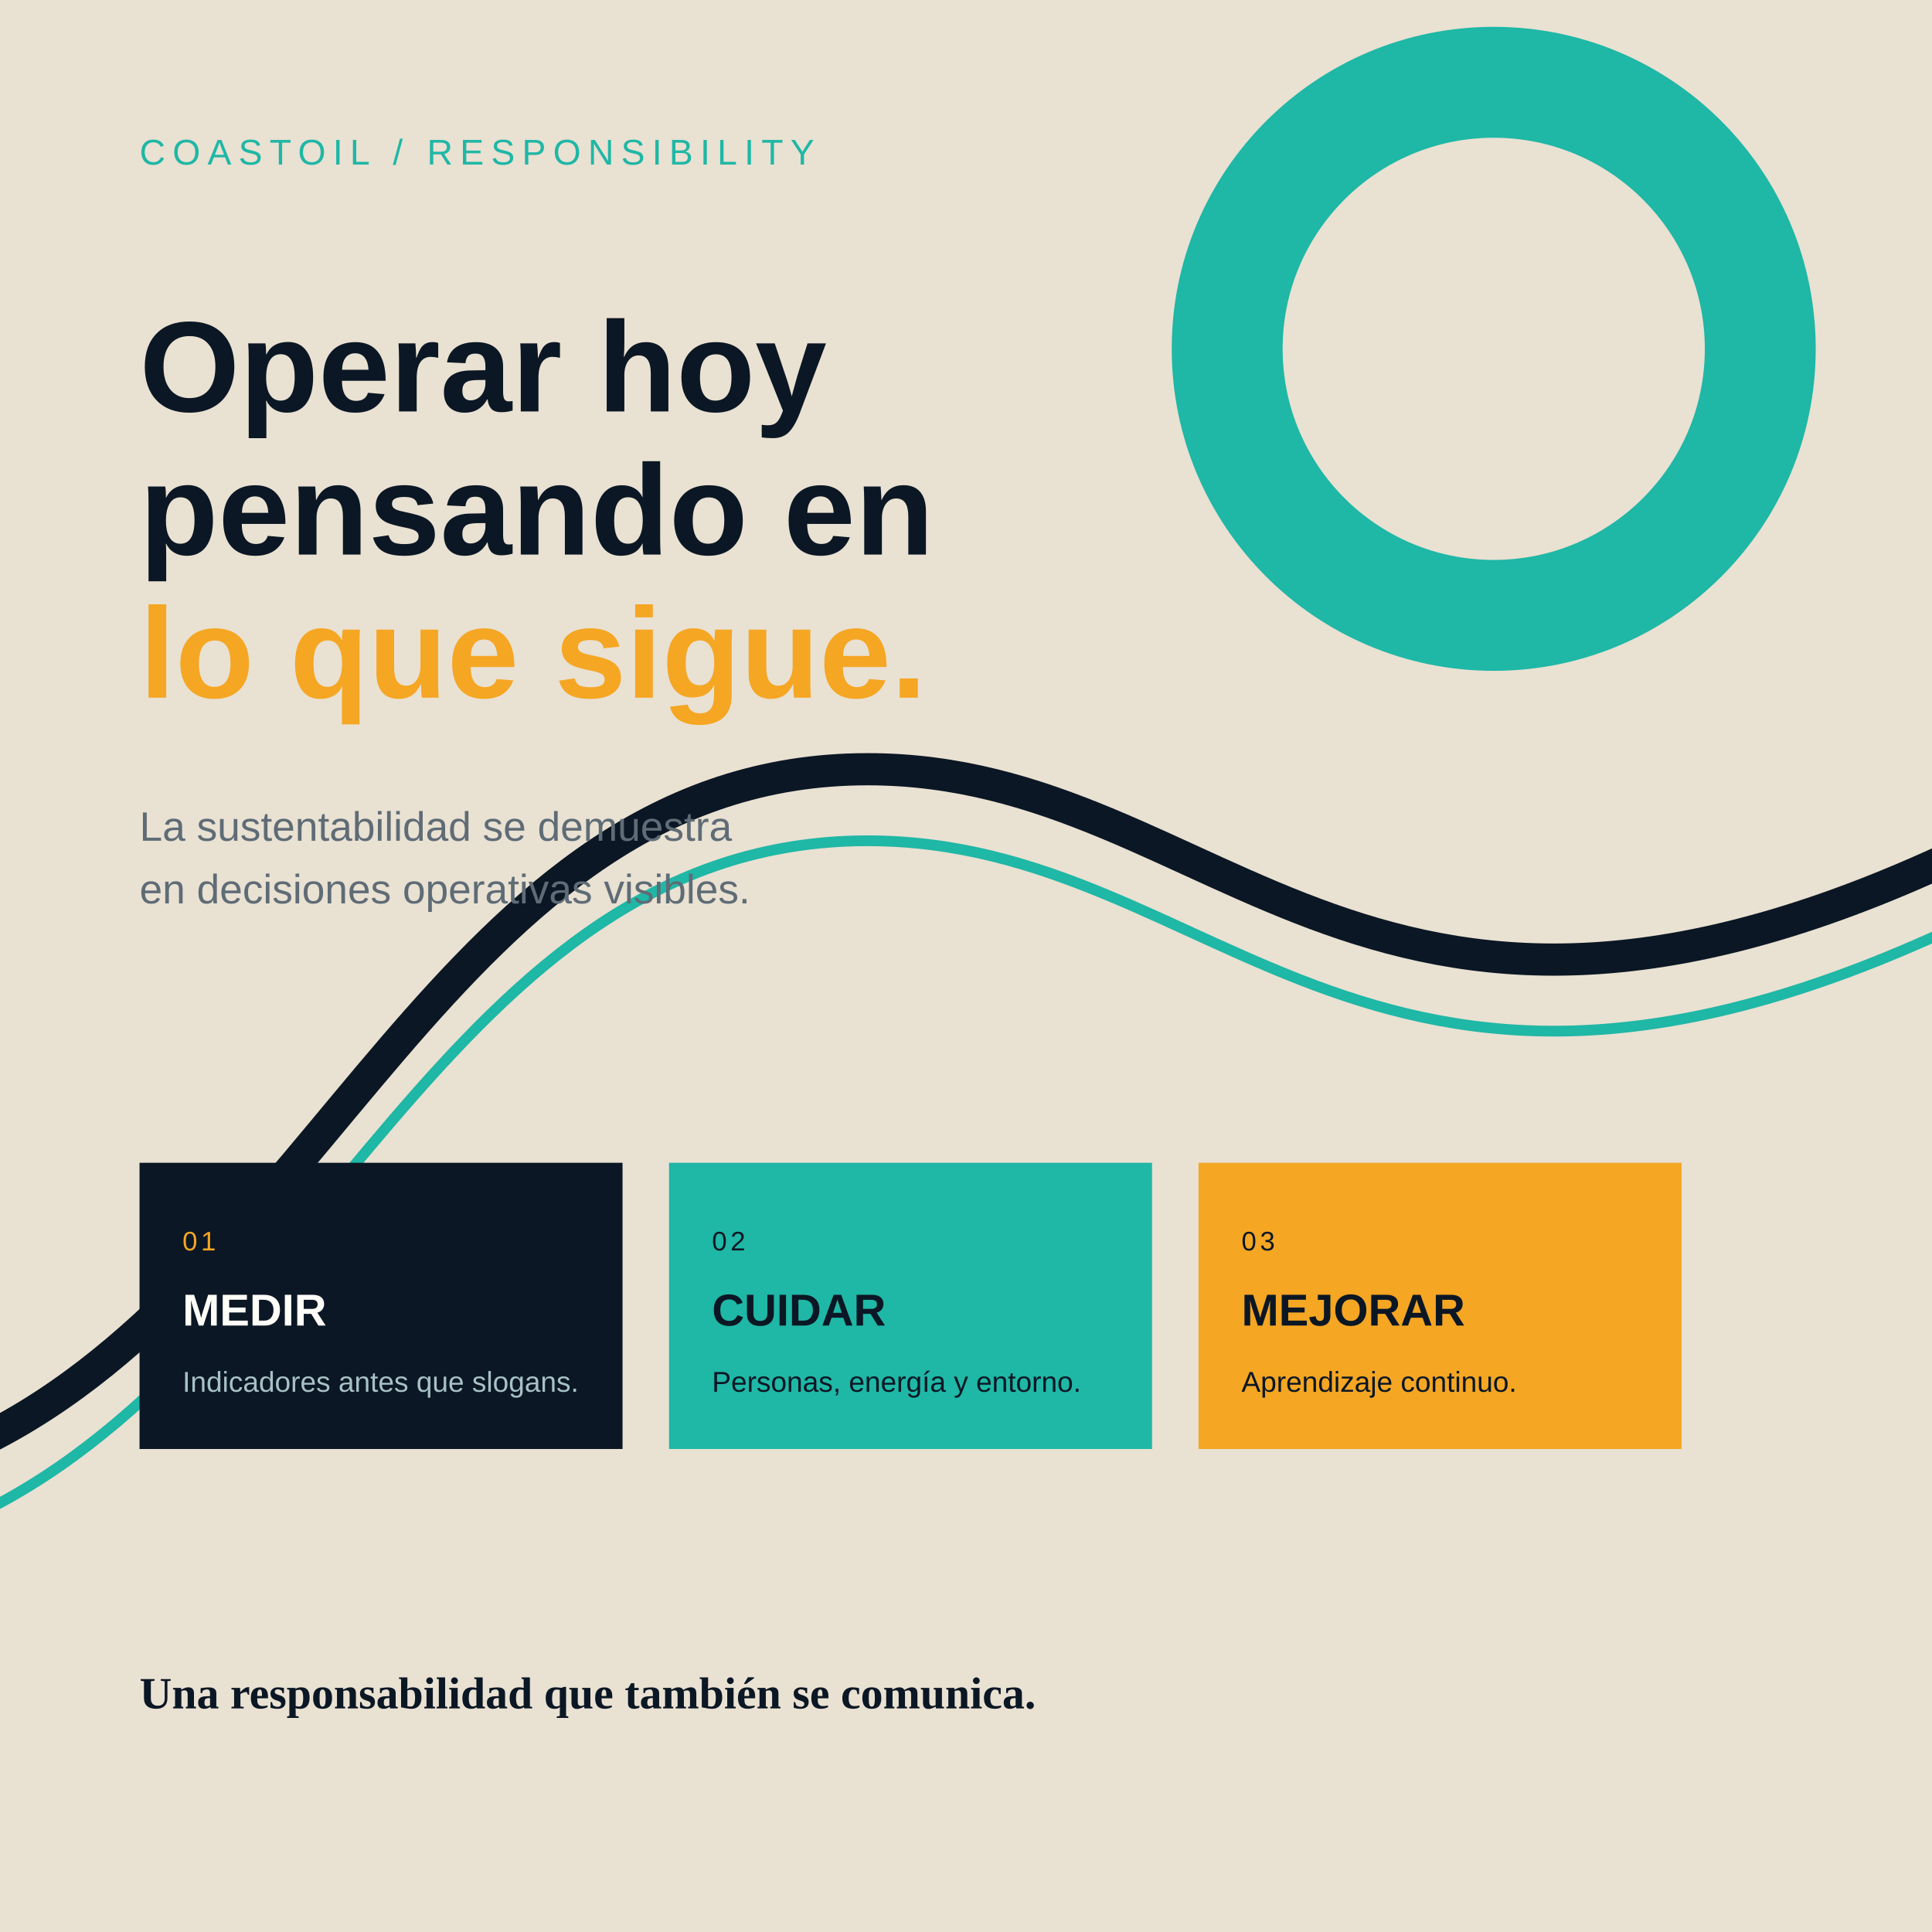
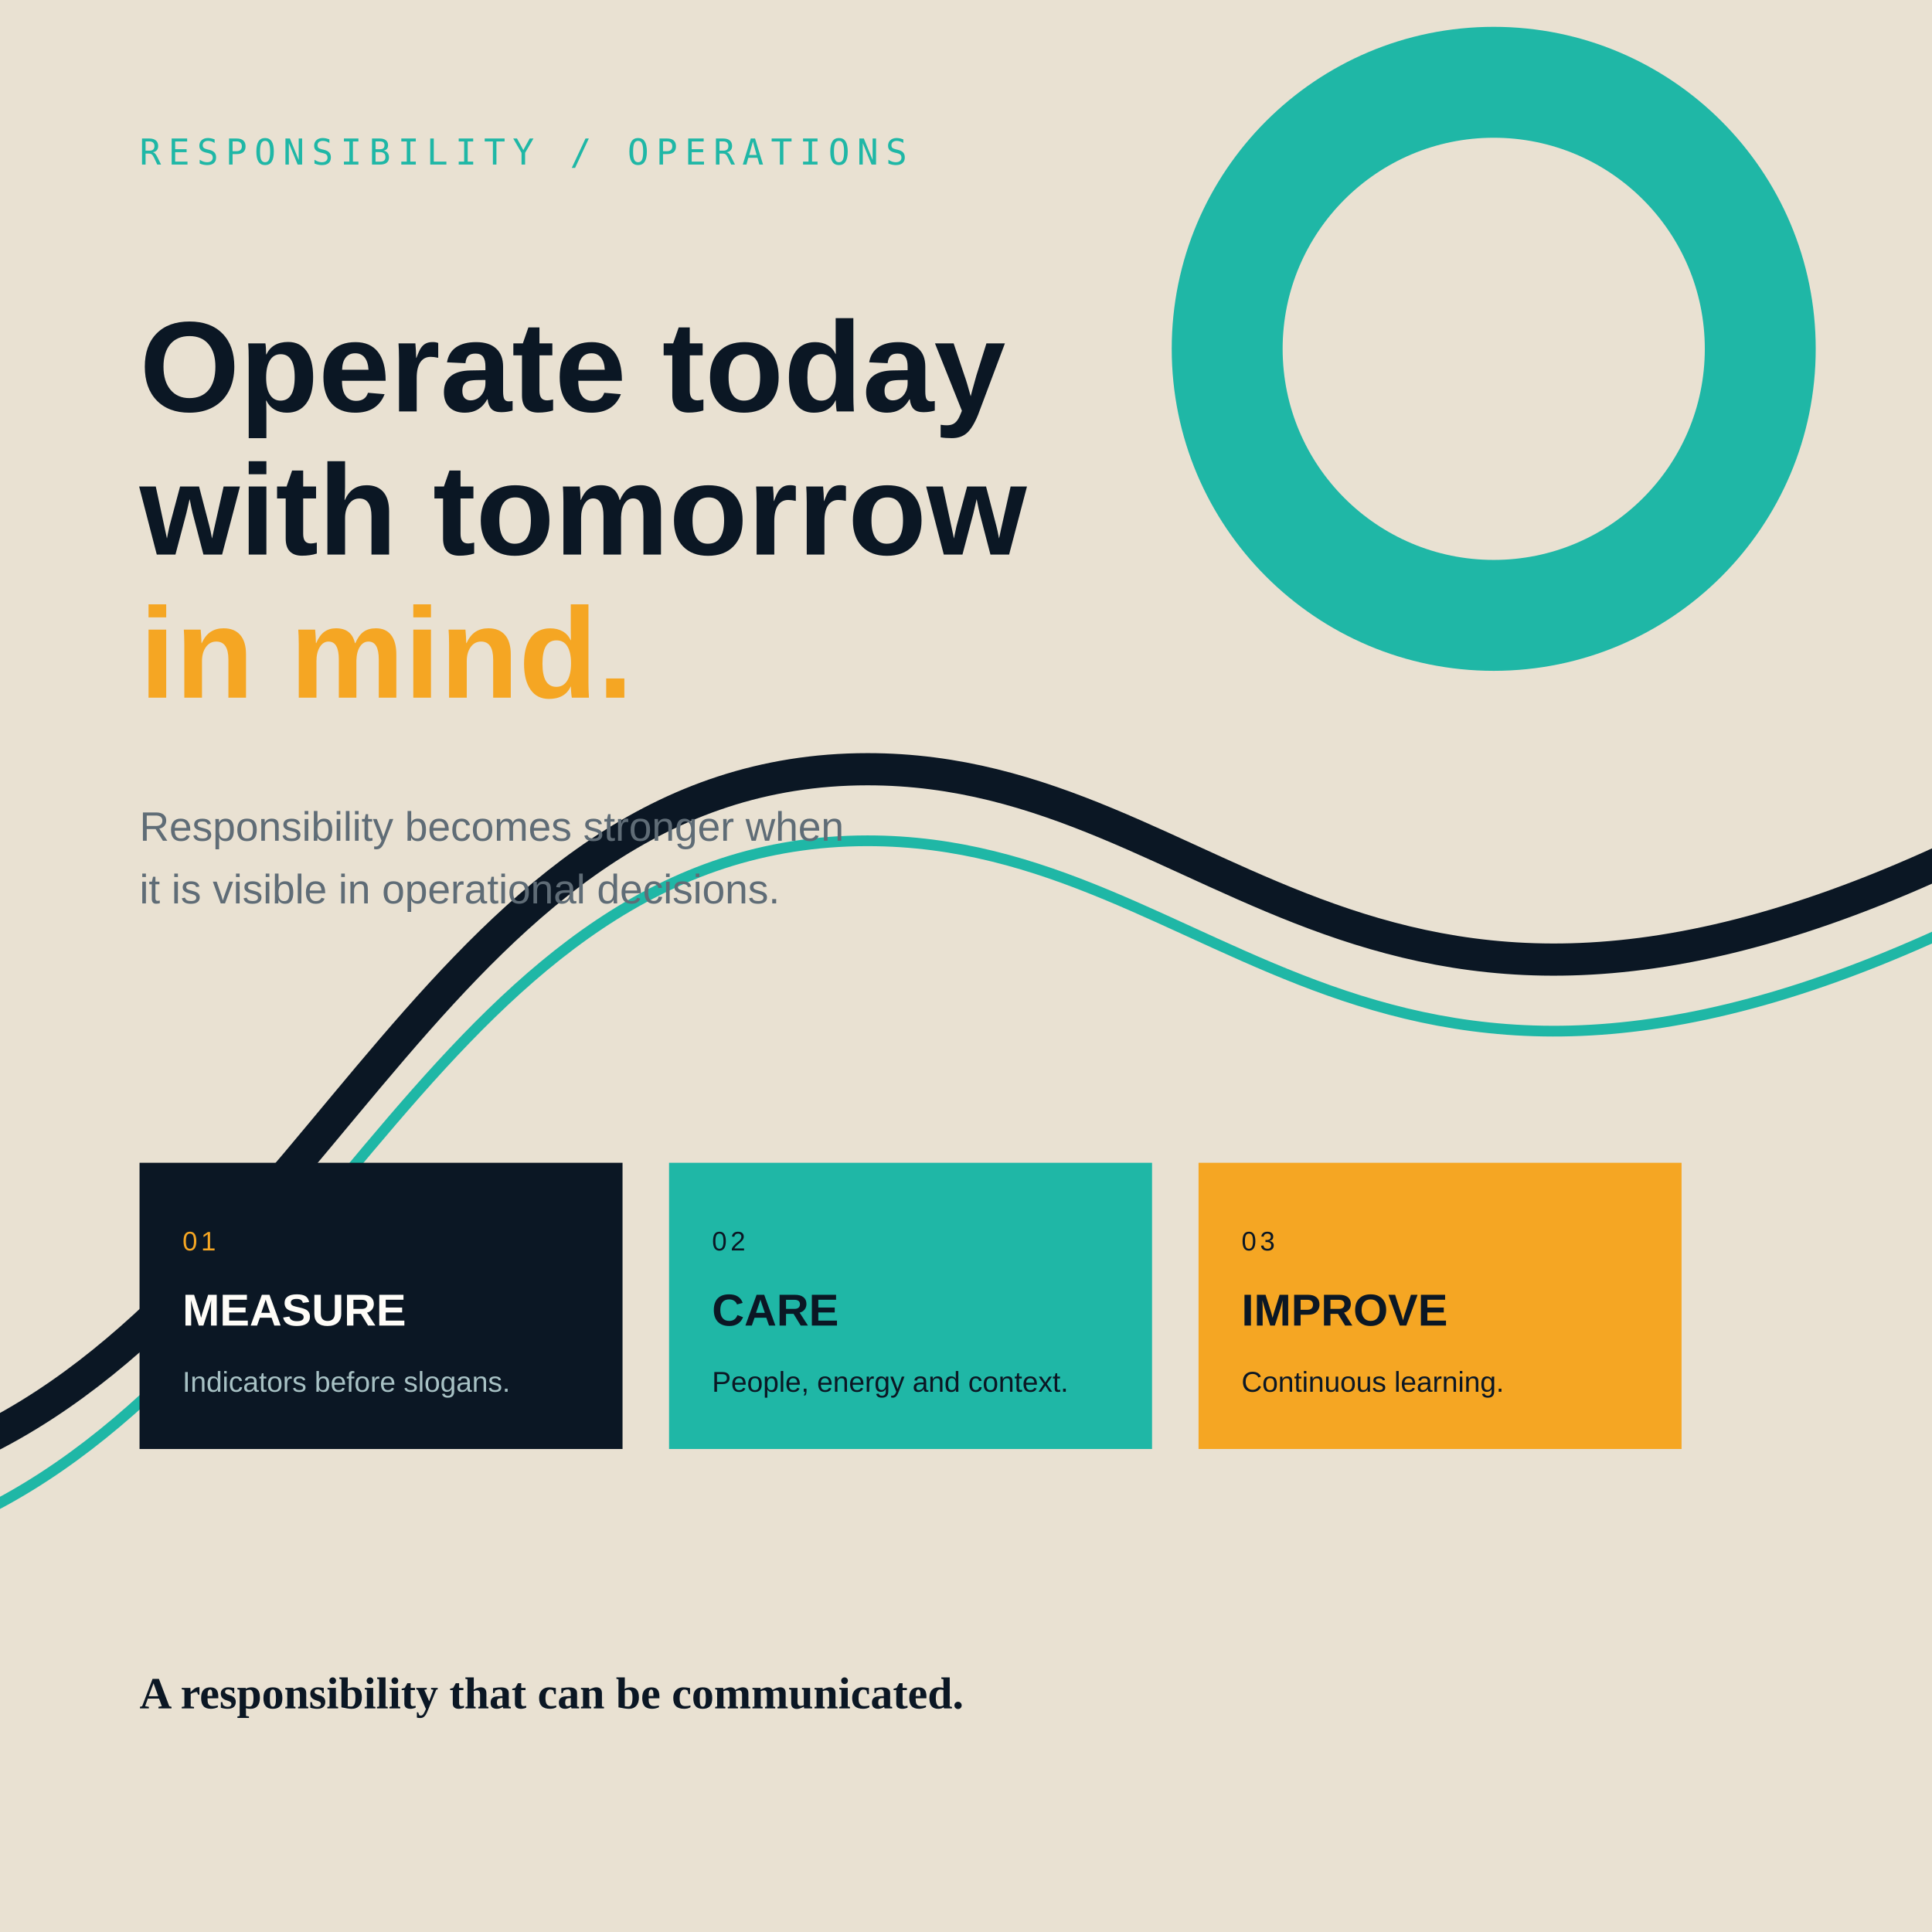
<svg xmlns="http://www.w3.org/2000/svg" viewBox="0 0 1080 1080" role="img" aria-labelledby="title desc">
  <rect width="1080" height="1080" fill="#e9e1d2" />
  <circle cx="835" cy="195" r="180" fill="#1fb7a6" />
  <circle cx="835" cy="195" r="118" fill="#e9e1d2" />
-   <path d="M-20 810C180 720 250 430 485 430c200 0 280 210 625 40" fill="none" stroke="#0b1724" stroke-width="18" />
-   <path d="M-20 850C180 760 250 470 485 470c200 0 280 210 625 40" fill="none" stroke="#1fb7a6" stroke-width="6" />
-   <g font-family="Arial, sans-serif">
-     <text x="78" y="92" fill="#1fb7a6" font-size="20" letter-spacing="4">COASTOIL / RESPONSIBILITY</text>
-     <text x="78" y="230" fill="#0b1724" font-size="72" font-weight="700">Operar hoy</text>
-     <text x="78" y="310" fill="#0b1724" font-size="72" font-weight="700">pensando en</text>
-     <text x="78" y="390" fill="#f5a623" font-size="72" font-weight="700">lo que sigue.</text>
-     <text x="78" y="470" fill="#5f6c76" font-size="23">La sustentabilidad se demuestra</text>
-     <text x="78" y="505" fill="#5f6c76" font-size="23">en decisiones operativas visibles.</text>
+   <path d="M-20 810c200-90 270-380 505-380 200 0 280 210 625 40" fill="none" stroke="#0b1724" stroke-width="18" />
+   <path d="M-20 850c200-90 270-380 505-380 200 0 280 210 625 40" fill="none" stroke="#1fb7a6" stroke-width="6" />
+   <g font-family="Arial,sans-serif">
+     <text x="78" y="92" fill="#1fb7a6" font-family="monospace" font-size="20" letter-spacing="4">RESPONSIBILITY / OPERATIONS</text>
+     <text x="78" y="230" fill="#0b1724" font-size="72" font-weight="700">Operate today</text>
+     <text x="78" y="310" fill="#0b1724" font-size="72" font-weight="700">with tomorrow</text>
+     <text x="78" y="390" fill="#f5a623" font-size="72" font-weight="700">in mind.</text>
+     <text x="78" y="470" fill="#5f6c76" font-size="23">Responsibility becomes stronger when</text>
+     <text x="78" y="505" fill="#5f6c76" font-size="23">it is visible in operational decisions.</text>
    <g transform="translate(78 650)">
      <rect width="270" height="160" fill="#0b1724" />
      <text x="24" y="49" fill="#f5a623" font-size="15" letter-spacing="2">01</text>
-       <text x="24" y="91" fill="#fffdf8" font-size="25" font-weight="700">MEDIR</text>
-       <text x="24" y="128" fill="#a7c1c4" font-size="16">Indicadores antes que slogans.</text>
+       <text x="24" y="91" fill="#fffdf8" font-size="25" font-weight="700">MEASURE</text>
+       <text x="24" y="128" fill="#a7c1c4" font-size="16">Indicators before slogans.</text>
    </g>
    <g transform="translate(374 650)">
      <rect width="270" height="160" fill="#1fb7a6" />
      <text x="24" y="49" fill="#0b1724" font-size="15" letter-spacing="2">02</text>
-       <text x="24" y="91" fill="#0b1724" font-size="25" font-weight="700">CUIDAR</text>
-       <text x="24" y="128" fill="#0b1724" font-size="16">Personas, energía y entorno.</text>
+       <text x="24" y="91" fill="#0b1724" font-size="25" font-weight="700">CARE</text>
+       <text x="24" y="128" fill="#0b1724" font-size="16">People, energy and context.</text>
    </g>
    <g transform="translate(670 650)">
      <rect width="270" height="160" fill="#f5a623" />
      <text x="24" y="49" fill="#0b1724" font-size="15" letter-spacing="2">03</text>
-       <text x="24" y="91" fill="#0b1724" font-size="25" font-weight="700">MEJORAR</text>
-       <text x="24" y="128" fill="#0b1724" font-size="16">Aprendizaje continuo.</text>
+       <text x="24" y="91" fill="#0b1724" font-size="25" font-weight="700">IMPROVE</text>
+       <text x="24" y="128" fill="#0b1724" font-size="16">Continuous learning.</text>
    </g>
  </g>
-   <text x="78" y="955" fill="#0b1724" font-size="25" font-weight="700">Una responsabilidad que también se comunica.</text>
+   <text x="78" y="955" fill="#0b1724" font-size="25" font-weight="700">A responsibility that can be communicated.</text>
</svg>
